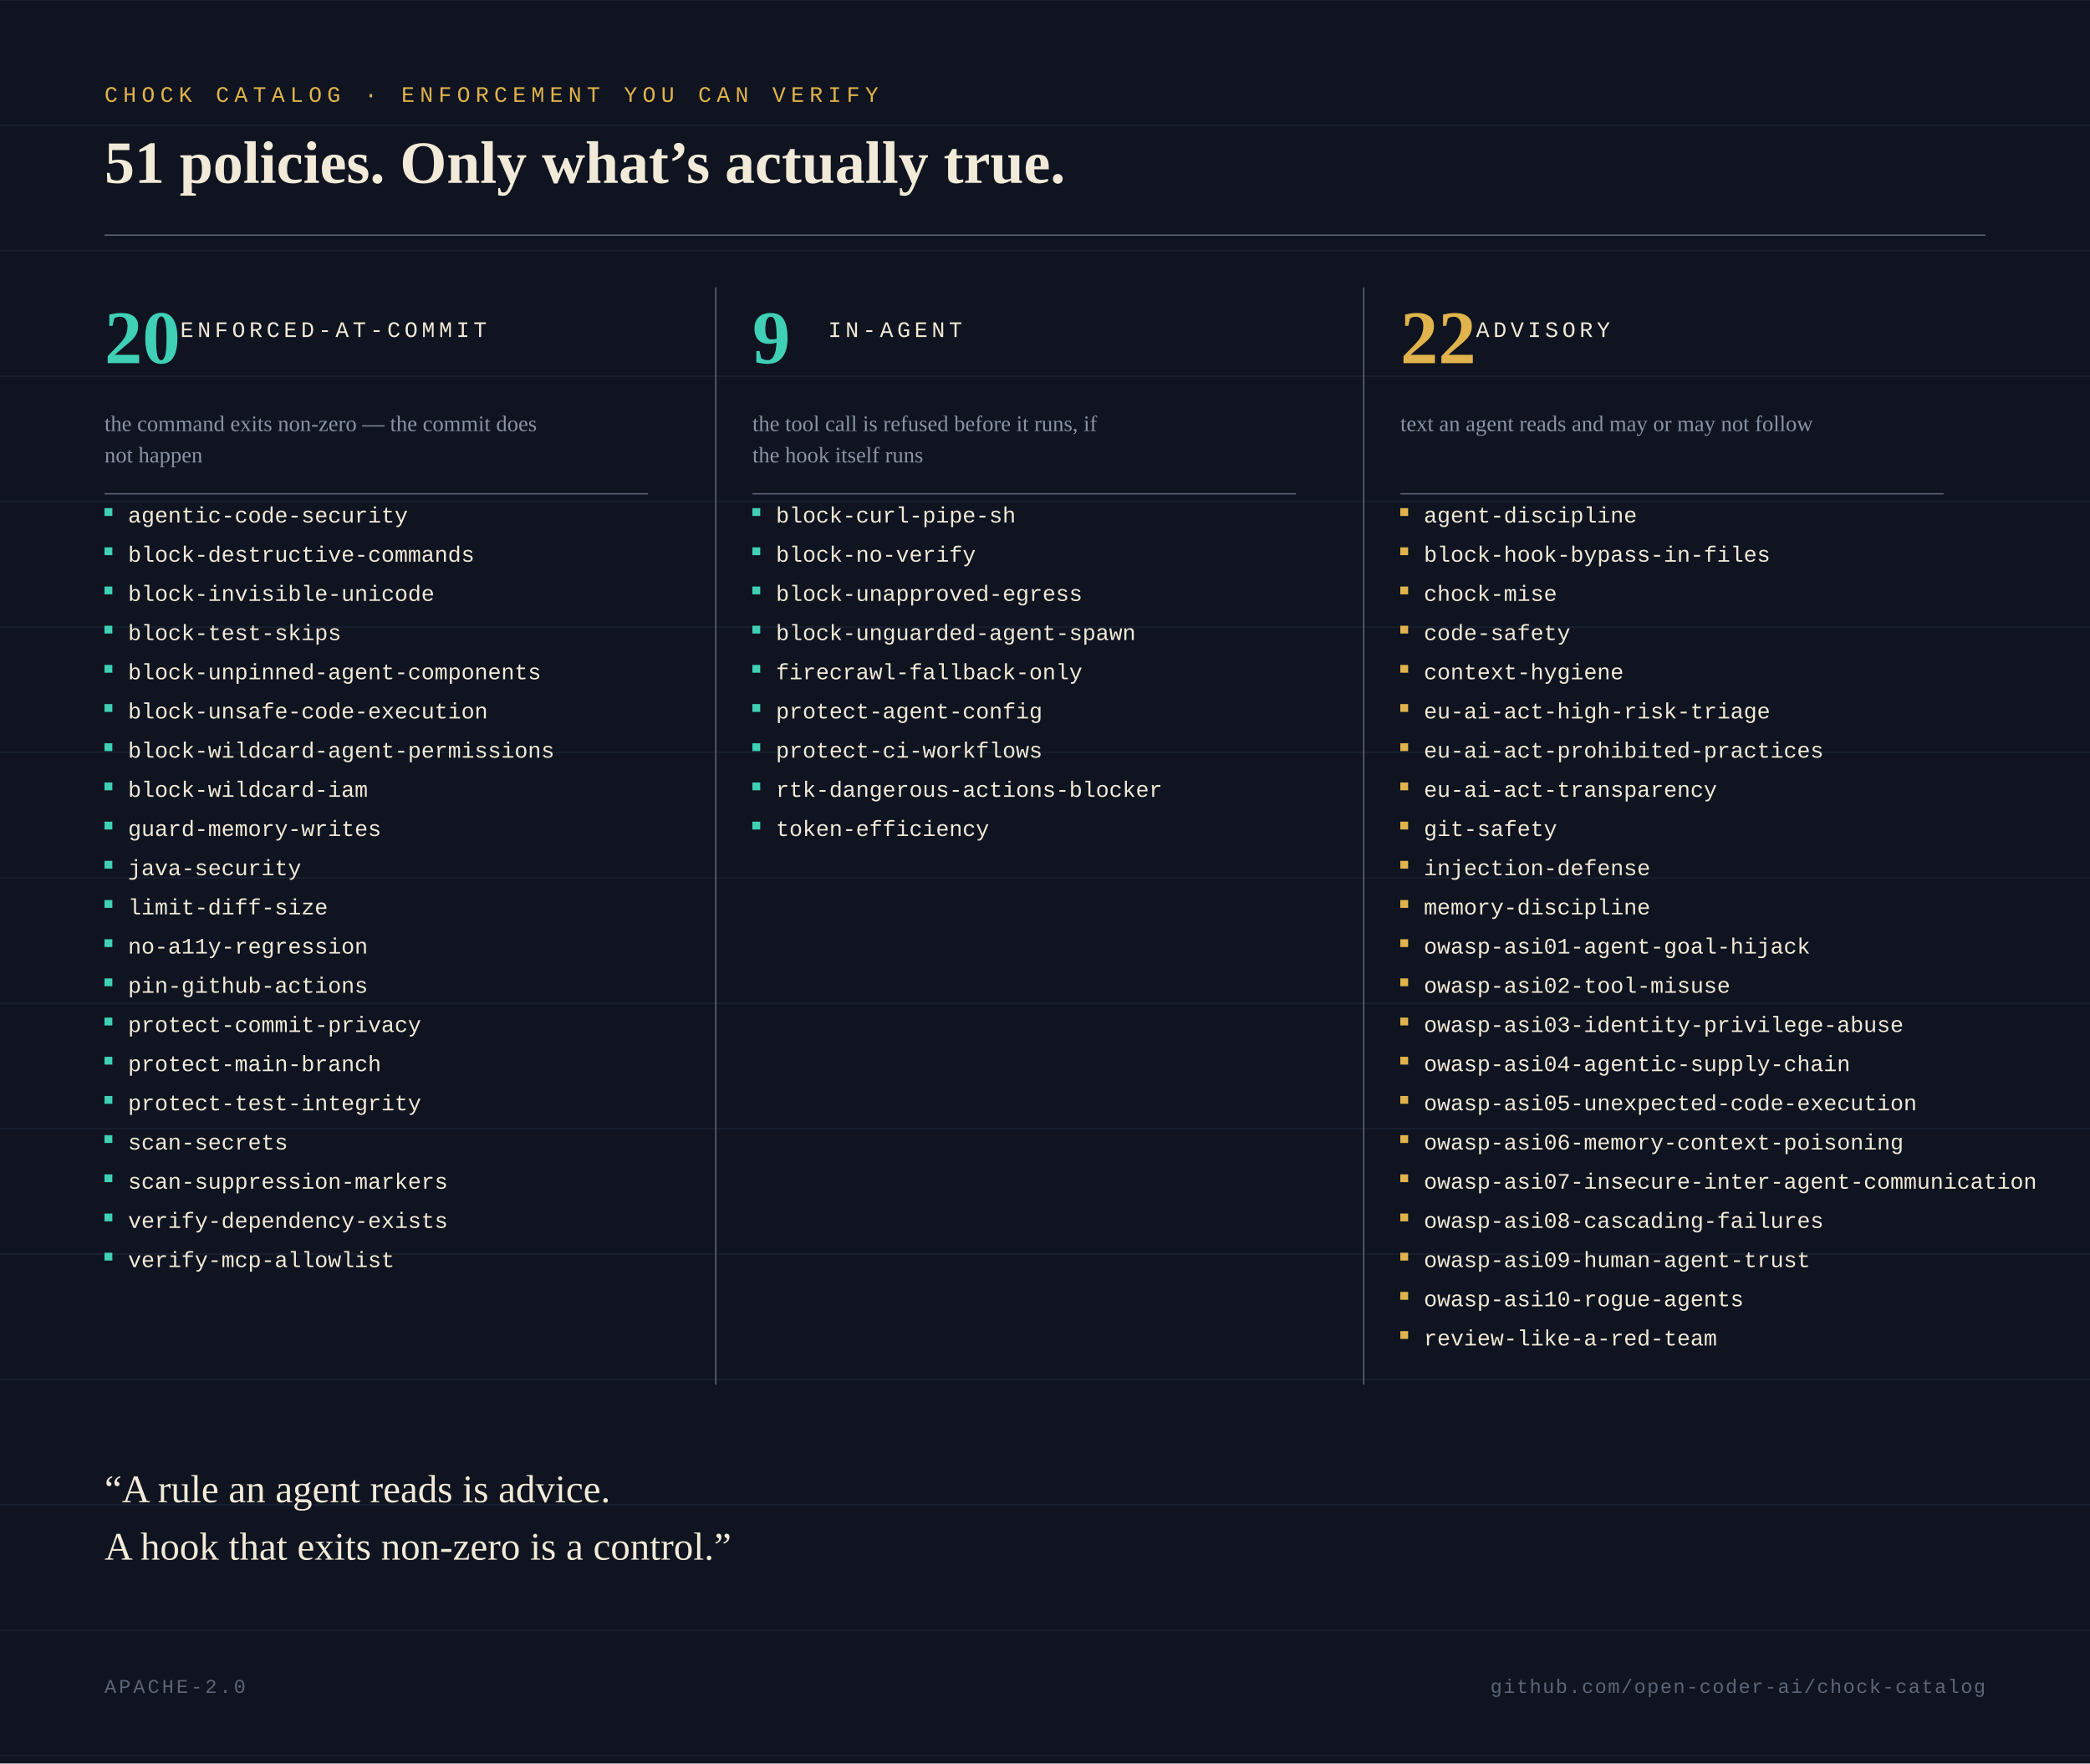
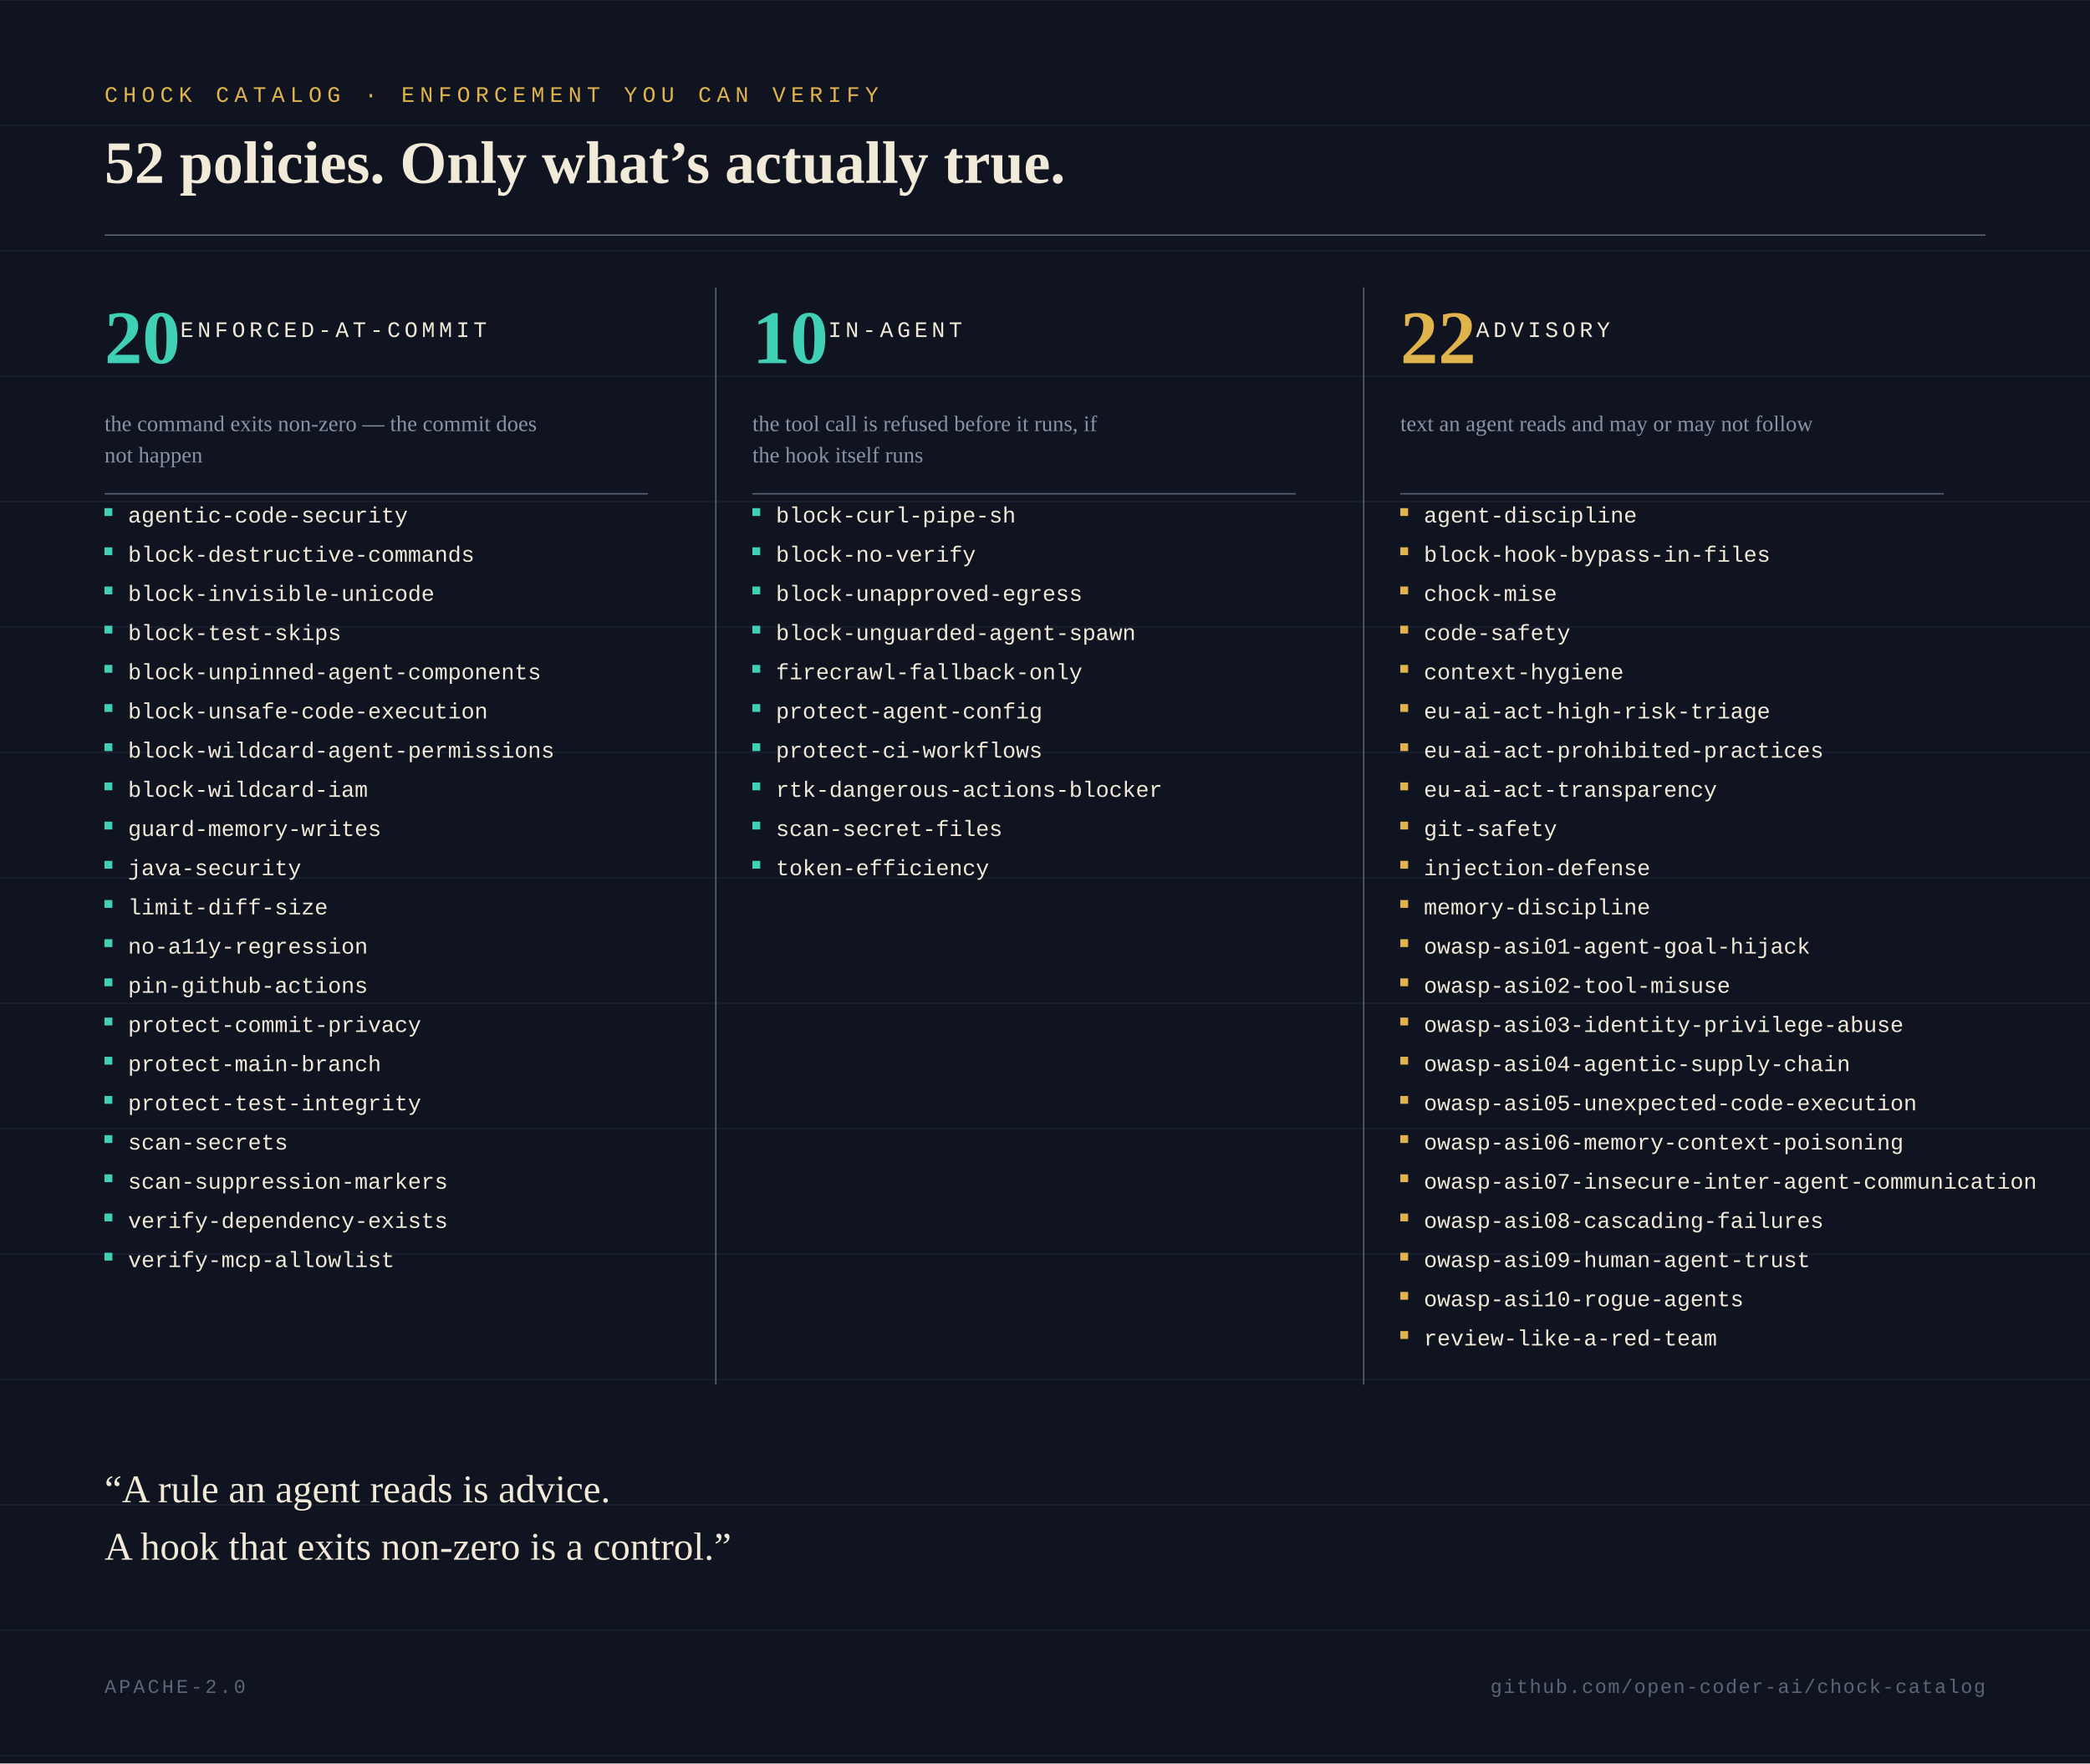
- <svg xmlns="http://www.w3.org/2000/svg" viewBox="0 0 1600 1350" width="1600" height="1350" role="img" aria-label="51 policies: 20 enforced-at-commit, 9 in-agent, 22 advisory">
+ <svg xmlns="http://www.w3.org/2000/svg" viewBox="0 0 1600 1350" width="1600" height="1350" role="img" aria-label="52 policies: 20 enforced-at-commit, 10 in-agent, 22 advisory">
  <rect width="1600" height="1350" fill="#0f1420" />
  <line x1="0" y1="0" x2="1600" y2="0" stroke="#1a2130" stroke-width="1" />
  <line x1="0" y1="96" x2="1600" y2="96" stroke="#1a2130" stroke-width="1" />
  <line x1="0" y1="192" x2="1600" y2="192" stroke="#1a2130" stroke-width="1" />
  <line x1="0" y1="288" x2="1600" y2="288" stroke="#1a2130" stroke-width="1" />
  <line x1="0" y1="384" x2="1600" y2="384" stroke="#1a2130" stroke-width="1" />
  <line x1="0" y1="480" x2="1600" y2="480" stroke="#1a2130" stroke-width="1" />
  <line x1="0" y1="576" x2="1600" y2="576" stroke="#1a2130" stroke-width="1" />
  <line x1="0" y1="672" x2="1600" y2="672" stroke="#1a2130" stroke-width="1" />
  <line x1="0" y1="768" x2="1600" y2="768" stroke="#1a2130" stroke-width="1" />
  <line x1="0" y1="864" x2="1600" y2="864" stroke="#1a2130" stroke-width="1" />
  <line x1="0" y1="960" x2="1600" y2="960" stroke="#1a2130" stroke-width="1" />
  <line x1="0" y1="1056" x2="1600" y2="1056" stroke="#1a2130" stroke-width="1" />
  <line x1="0" y1="1152" x2="1600" y2="1152" stroke="#1a2130" stroke-width="1" />
  <line x1="0" y1="1248" x2="1600" y2="1248" stroke="#1a2130" stroke-width="1" />
  <line x1="0" y1="1344" x2="1600" y2="1344" stroke="#1a2130" stroke-width="1" />
  <text x="80" y="78" font-family="'Cascadia Code', Consolas, 'Courier New', monospace" font-size="17" letter-spacing="4" fill="#e0b34c">CHOCK CATALOG · ENFORCEMENT YOU CAN VERIFY</text>
-   <text x="80" y="140" font-family="Georgia, 'Times New Roman', serif" font-size="46" font-weight="bold" fill="#f2ead8">51 policies. Only what’s actually true.</text>
+   <text x="80" y="140" font-family="Georgia, 'Times New Roman', serif" font-size="46" font-weight="bold" fill="#f2ead8">52 policies. Only what’s actually true.</text>
  <line x1="80" y1="180" x2="1520" y2="180" stroke="#5c6577" stroke-width="1" />
  <text x="80" y="278" font-family="Georgia, 'Times New Roman', serif" font-size="58" font-weight="bold" fill="#3fd0b6">20</text>
  <text x="138" y="258" font-family="'Cascadia Code', Consolas, 'Courier New', monospace" font-size="17" letter-spacing="3" fill="#f2ead8">ENFORCED-AT-COMMIT</text>
  <text x="80" y="330" font-family="Georgia, 'Times New Roman', serif" font-size="17" fill="#8a93a6">the command exits non-zero — the commit does</text>
  <text x="80" y="354" font-family="Georgia, 'Times New Roman', serif" font-size="17" fill="#8a93a6">not happen</text>
  <line x1="80" y1="378" x2="496" y2="378" stroke="#5c6577" stroke-width="1" />
  <rect x="80" y="389" width="6" height="6" fill="#3fd0b6" />
  <text x="98" y="400" font-family="'Cascadia Code', Consolas, 'Courier New', monospace" font-size="17" fill="#f2ead8">agentic-code-security</text>
  <rect x="80" y="419" width="6" height="6" fill="#3fd0b6" />
  <text x="98" y="430" font-family="'Cascadia Code', Consolas, 'Courier New', monospace" font-size="17" fill="#f2ead8">block-destructive-commands</text>
  <rect x="80" y="449" width="6" height="6" fill="#3fd0b6" />
  <text x="98" y="460" font-family="'Cascadia Code', Consolas, 'Courier New', monospace" font-size="17" fill="#f2ead8">block-invisible-unicode</text>
  <rect x="80" y="479" width="6" height="6" fill="#3fd0b6" />
  <text x="98" y="490" font-family="'Cascadia Code', Consolas, 'Courier New', monospace" font-size="17" fill="#f2ead8">block-test-skips</text>
  <rect x="80" y="509" width="6" height="6" fill="#3fd0b6" />
  <text x="98" y="520" font-family="'Cascadia Code', Consolas, 'Courier New', monospace" font-size="17" fill="#f2ead8">block-unpinned-agent-components</text>
  <rect x="80" y="539" width="6" height="6" fill="#3fd0b6" />
  <text x="98" y="550" font-family="'Cascadia Code', Consolas, 'Courier New', monospace" font-size="17" fill="#f2ead8">block-unsafe-code-execution</text>
  <rect x="80" y="569" width="6" height="6" fill="#3fd0b6" />
  <text x="98" y="580" font-family="'Cascadia Code', Consolas, 'Courier New', monospace" font-size="17" fill="#f2ead8">block-wildcard-agent-permissions</text>
  <rect x="80" y="599" width="6" height="6" fill="#3fd0b6" />
  <text x="98" y="610" font-family="'Cascadia Code', Consolas, 'Courier New', monospace" font-size="17" fill="#f2ead8">block-wildcard-iam</text>
  <rect x="80" y="629" width="6" height="6" fill="#3fd0b6" />
  <text x="98" y="640" font-family="'Cascadia Code', Consolas, 'Courier New', monospace" font-size="17" fill="#f2ead8">guard-memory-writes</text>
  <rect x="80" y="659" width="6" height="6" fill="#3fd0b6" />
  <text x="98" y="670" font-family="'Cascadia Code', Consolas, 'Courier New', monospace" font-size="17" fill="#f2ead8">java-security</text>
  <rect x="80" y="689" width="6" height="6" fill="#3fd0b6" />
  <text x="98" y="700" font-family="'Cascadia Code', Consolas, 'Courier New', monospace" font-size="17" fill="#f2ead8">limit-diff-size</text>
  <rect x="80" y="719" width="6" height="6" fill="#3fd0b6" />
  <text x="98" y="730" font-family="'Cascadia Code', Consolas, 'Courier New', monospace" font-size="17" fill="#f2ead8">no-a11y-regression</text>
  <rect x="80" y="749" width="6" height="6" fill="#3fd0b6" />
  <text x="98" y="760" font-family="'Cascadia Code', Consolas, 'Courier New', monospace" font-size="17" fill="#f2ead8">pin-github-actions</text>
  <rect x="80" y="779" width="6" height="6" fill="#3fd0b6" />
  <text x="98" y="790" font-family="'Cascadia Code', Consolas, 'Courier New', monospace" font-size="17" fill="#f2ead8">protect-commit-privacy</text>
  <rect x="80" y="809" width="6" height="6" fill="#3fd0b6" />
  <text x="98" y="820" font-family="'Cascadia Code', Consolas, 'Courier New', monospace" font-size="17" fill="#f2ead8">protect-main-branch</text>
  <rect x="80" y="839" width="6" height="6" fill="#3fd0b6" />
  <text x="98" y="850" font-family="'Cascadia Code', Consolas, 'Courier New', monospace" font-size="17" fill="#f2ead8">protect-test-integrity</text>
  <rect x="80" y="869" width="6" height="6" fill="#3fd0b6" />
  <text x="98" y="880" font-family="'Cascadia Code', Consolas, 'Courier New', monospace" font-size="17" fill="#f2ead8">scan-secrets</text>
  <rect x="80" y="899" width="6" height="6" fill="#3fd0b6" />
  <text x="98" y="910" font-family="'Cascadia Code', Consolas, 'Courier New', monospace" font-size="17" fill="#f2ead8">scan-suppression-markers</text>
  <rect x="80" y="929" width="6" height="6" fill="#3fd0b6" />
  <text x="98" y="940" font-family="'Cascadia Code', Consolas, 'Courier New', monospace" font-size="17" fill="#f2ead8">verify-dependency-exists</text>
  <rect x="80" y="959" width="6" height="6" fill="#3fd0b6" />
  <text x="98" y="970" font-family="'Cascadia Code', Consolas, 'Courier New', monospace" font-size="17" fill="#f2ead8">verify-mcp-allowlist</text>
  <line x1="548" y1="220" x2="548" y2="1060" stroke="#5c6577" stroke-width="1" />
-   <text x="576" y="278" font-family="Georgia, 'Times New Roman', serif" font-size="58" font-weight="bold" fill="#3fd0b6">9</text>
+   <text x="576" y="278" font-family="Georgia, 'Times New Roman', serif" font-size="58" font-weight="bold" fill="#3fd0b6">10</text>
  <text x="634" y="258" font-family="'Cascadia Code', Consolas, 'Courier New', monospace" font-size="17" letter-spacing="3" fill="#f2ead8">IN-AGENT</text>
  <text x="576" y="330" font-family="Georgia, 'Times New Roman', serif" font-size="17" fill="#8a93a6">the tool call is refused before it runs, if</text>
  <text x="576" y="354" font-family="Georgia, 'Times New Roman', serif" font-size="17" fill="#8a93a6">the hook itself runs</text>
  <line x1="576" y1="378" x2="992" y2="378" stroke="#5c6577" stroke-width="1" />
  <rect x="576" y="389" width="6" height="6" fill="#3fd0b6" />
  <text x="594" y="400" font-family="'Cascadia Code', Consolas, 'Courier New', monospace" font-size="17" fill="#f2ead8">block-curl-pipe-sh</text>
  <rect x="576" y="419" width="6" height="6" fill="#3fd0b6" />
  <text x="594" y="430" font-family="'Cascadia Code', Consolas, 'Courier New', monospace" font-size="17" fill="#f2ead8">block-no-verify</text>
  <rect x="576" y="449" width="6" height="6" fill="#3fd0b6" />
  <text x="594" y="460" font-family="'Cascadia Code', Consolas, 'Courier New', monospace" font-size="17" fill="#f2ead8">block-unapproved-egress</text>
  <rect x="576" y="479" width="6" height="6" fill="#3fd0b6" />
  <text x="594" y="490" font-family="'Cascadia Code', Consolas, 'Courier New', monospace" font-size="17" fill="#f2ead8">block-unguarded-agent-spawn</text>
  <rect x="576" y="509" width="6" height="6" fill="#3fd0b6" />
  <text x="594" y="520" font-family="'Cascadia Code', Consolas, 'Courier New', monospace" font-size="17" fill="#f2ead8">firecrawl-fallback-only</text>
  <rect x="576" y="539" width="6" height="6" fill="#3fd0b6" />
  <text x="594" y="550" font-family="'Cascadia Code', Consolas, 'Courier New', monospace" font-size="17" fill="#f2ead8">protect-agent-config</text>
  <rect x="576" y="569" width="6" height="6" fill="#3fd0b6" />
  <text x="594" y="580" font-family="'Cascadia Code', Consolas, 'Courier New', monospace" font-size="17" fill="#f2ead8">protect-ci-workflows</text>
  <rect x="576" y="599" width="6" height="6" fill="#3fd0b6" />
  <text x="594" y="610" font-family="'Cascadia Code', Consolas, 'Courier New', monospace" font-size="17" fill="#f2ead8">rtk-dangerous-actions-blocker</text>
  <rect x="576" y="629" width="6" height="6" fill="#3fd0b6" />
-   <text x="594" y="640" font-family="'Cascadia Code', Consolas, 'Courier New', monospace" font-size="17" fill="#f2ead8">token-efficiency</text>
+   <text x="594" y="640" font-family="'Cascadia Code', Consolas, 'Courier New', monospace" font-size="17" fill="#f2ead8">scan-secret-files</text>
+   <rect x="576" y="659" width="6" height="6" fill="#3fd0b6" />
+   <text x="594" y="670" font-family="'Cascadia Code', Consolas, 'Courier New', monospace" font-size="17" fill="#f2ead8">token-efficiency</text>
  <line x1="1044" y1="220" x2="1044" y2="1060" stroke="#5c6577" stroke-width="1" />
  <text x="1072" y="278" font-family="Georgia, 'Times New Roman', serif" font-size="58" font-weight="bold" fill="#e0b34c">22</text>
  <text x="1130" y="258" font-family="'Cascadia Code', Consolas, 'Courier New', monospace" font-size="17" letter-spacing="3" fill="#f2ead8">ADVISORY</text>
  <text x="1072" y="330" font-family="Georgia, 'Times New Roman', serif" font-size="17" fill="#8a93a6">text an agent reads and may or may not follow</text>
  <line x1="1072" y1="378" x2="1488" y2="378" stroke="#5c6577" stroke-width="1" />
  <rect x="1072" y="389" width="6" height="6" fill="#e0b34c" />
  <text x="1090" y="400" font-family="'Cascadia Code', Consolas, 'Courier New', monospace" font-size="17" fill="#f2ead8">agent-discipline</text>
  <rect x="1072" y="419" width="6" height="6" fill="#e0b34c" />
  <text x="1090" y="430" font-family="'Cascadia Code', Consolas, 'Courier New', monospace" font-size="17" fill="#f2ead8">block-hook-bypass-in-files</text>
  <rect x="1072" y="449" width="6" height="6" fill="#e0b34c" />
  <text x="1090" y="460" font-family="'Cascadia Code', Consolas, 'Courier New', monospace" font-size="17" fill="#f2ead8">chock-mise</text>
  <rect x="1072" y="479" width="6" height="6" fill="#e0b34c" />
  <text x="1090" y="490" font-family="'Cascadia Code', Consolas, 'Courier New', monospace" font-size="17" fill="#f2ead8">code-safety</text>
  <rect x="1072" y="509" width="6" height="6" fill="#e0b34c" />
  <text x="1090" y="520" font-family="'Cascadia Code', Consolas, 'Courier New', monospace" font-size="17" fill="#f2ead8">context-hygiene</text>
  <rect x="1072" y="539" width="6" height="6" fill="#e0b34c" />
  <text x="1090" y="550" font-family="'Cascadia Code', Consolas, 'Courier New', monospace" font-size="17" fill="#f2ead8">eu-ai-act-high-risk-triage</text>
  <rect x="1072" y="569" width="6" height="6" fill="#e0b34c" />
  <text x="1090" y="580" font-family="'Cascadia Code', Consolas, 'Courier New', monospace" font-size="17" fill="#f2ead8">eu-ai-act-prohibited-practices</text>
  <rect x="1072" y="599" width="6" height="6" fill="#e0b34c" />
  <text x="1090" y="610" font-family="'Cascadia Code', Consolas, 'Courier New', monospace" font-size="17" fill="#f2ead8">eu-ai-act-transparency</text>
  <rect x="1072" y="629" width="6" height="6" fill="#e0b34c" />
  <text x="1090" y="640" font-family="'Cascadia Code', Consolas, 'Courier New', monospace" font-size="17" fill="#f2ead8">git-safety</text>
  <rect x="1072" y="659" width="6" height="6" fill="#e0b34c" />
  <text x="1090" y="670" font-family="'Cascadia Code', Consolas, 'Courier New', monospace" font-size="17" fill="#f2ead8">injection-defense</text>
  <rect x="1072" y="689" width="6" height="6" fill="#e0b34c" />
  <text x="1090" y="700" font-family="'Cascadia Code', Consolas, 'Courier New', monospace" font-size="17" fill="#f2ead8">memory-discipline</text>
  <rect x="1072" y="719" width="6" height="6" fill="#e0b34c" />
  <text x="1090" y="730" font-family="'Cascadia Code', Consolas, 'Courier New', monospace" font-size="17" fill="#f2ead8">owasp-asi01-agent-goal-hijack</text>
  <rect x="1072" y="749" width="6" height="6" fill="#e0b34c" />
  <text x="1090" y="760" font-family="'Cascadia Code', Consolas, 'Courier New', monospace" font-size="17" fill="#f2ead8">owasp-asi02-tool-misuse</text>
  <rect x="1072" y="779" width="6" height="6" fill="#e0b34c" />
  <text x="1090" y="790" font-family="'Cascadia Code', Consolas, 'Courier New', monospace" font-size="17" fill="#f2ead8">owasp-asi03-identity-privilege-abuse</text>
  <rect x="1072" y="809" width="6" height="6" fill="#e0b34c" />
  <text x="1090" y="820" font-family="'Cascadia Code', Consolas, 'Courier New', monospace" font-size="17" fill="#f2ead8">owasp-asi04-agentic-supply-chain</text>
  <rect x="1072" y="839" width="6" height="6" fill="#e0b34c" />
  <text x="1090" y="850" font-family="'Cascadia Code', Consolas, 'Courier New', monospace" font-size="17" fill="#f2ead8">owasp-asi05-unexpected-code-execution</text>
  <rect x="1072" y="869" width="6" height="6" fill="#e0b34c" />
  <text x="1090" y="880" font-family="'Cascadia Code', Consolas, 'Courier New', monospace" font-size="17" fill="#f2ead8">owasp-asi06-memory-context-poisoning</text>
  <rect x="1072" y="899" width="6" height="6" fill="#e0b34c" />
  <text x="1090" y="910" font-family="'Cascadia Code', Consolas, 'Courier New', monospace" font-size="17" fill="#f2ead8">owasp-asi07-insecure-inter-agent-communication</text>
  <rect x="1072" y="929" width="6" height="6" fill="#e0b34c" />
  <text x="1090" y="940" font-family="'Cascadia Code', Consolas, 'Courier New', monospace" font-size="17" fill="#f2ead8">owasp-asi08-cascading-failures</text>
  <rect x="1072" y="959" width="6" height="6" fill="#e0b34c" />
  <text x="1090" y="970" font-family="'Cascadia Code', Consolas, 'Courier New', monospace" font-size="17" fill="#f2ead8">owasp-asi09-human-agent-trust</text>
  <rect x="1072" y="989" width="6" height="6" fill="#e0b34c" />
  <text x="1090" y="1000" font-family="'Cascadia Code', Consolas, 'Courier New', monospace" font-size="17" fill="#f2ead8">owasp-asi10-rogue-agents</text>
  <rect x="1072" y="1019" width="6" height="6" fill="#e0b34c" />
  <text x="1090" y="1030" font-family="'Cascadia Code', Consolas, 'Courier New', monospace" font-size="17" fill="#f2ead8">review-like-a-red-team</text>
  <text x="80" y="1150" font-family="Georgia, 'Times New Roman', serif" font-size="30" fill="#f2ead8">“A rule an agent reads is advice.</text>
  <text x="80" y="1194" font-family="Georgia, 'Times New Roman', serif" font-size="30" fill="#f2ead8">A hook that exits non-zero is a control.”</text>
  <text x="80" y="1296" font-family="'Cascadia Code', Consolas, 'Courier New', monospace" font-size="15" letter-spacing="2" fill="#5c6577">APACHE-2.0</text>
  <text x="1520" y="1296" text-anchor="end" font-family="'Cascadia Code', Consolas, 'Courier New', monospace" font-size="15" letter-spacing="1" fill="#5c6577">github.com/open-coder-ai/chock-catalog</text>
</svg>
